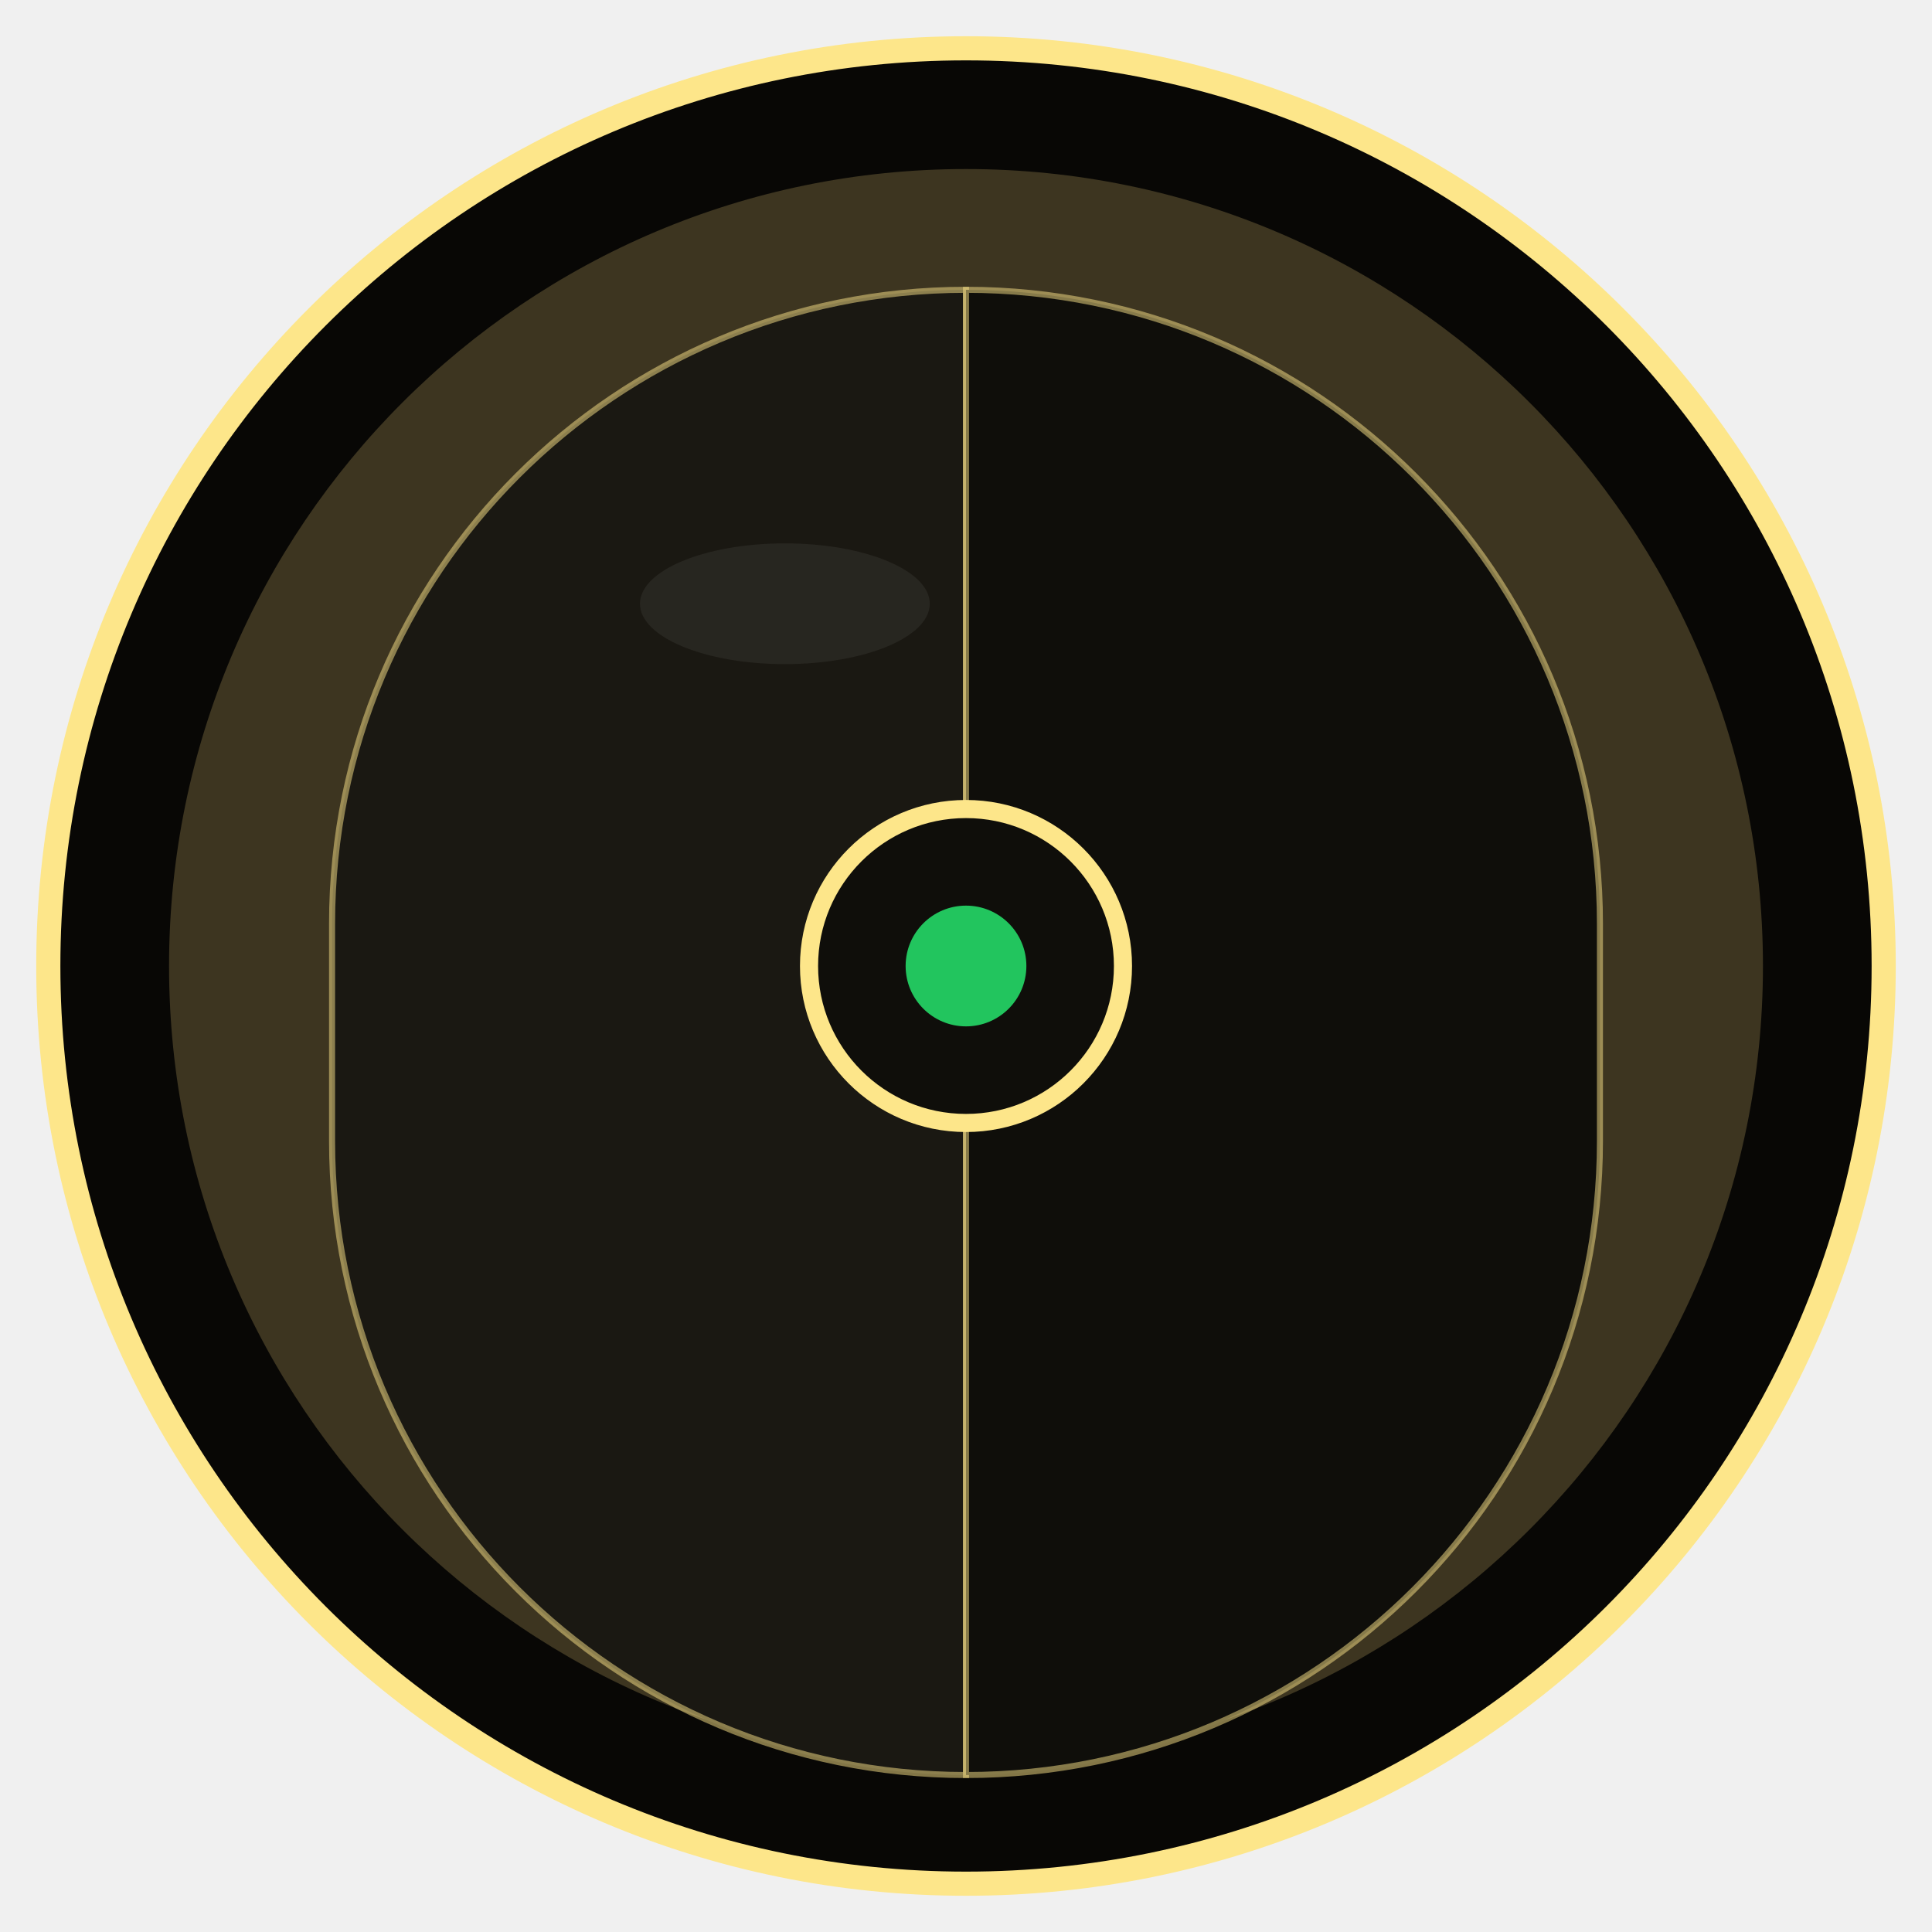
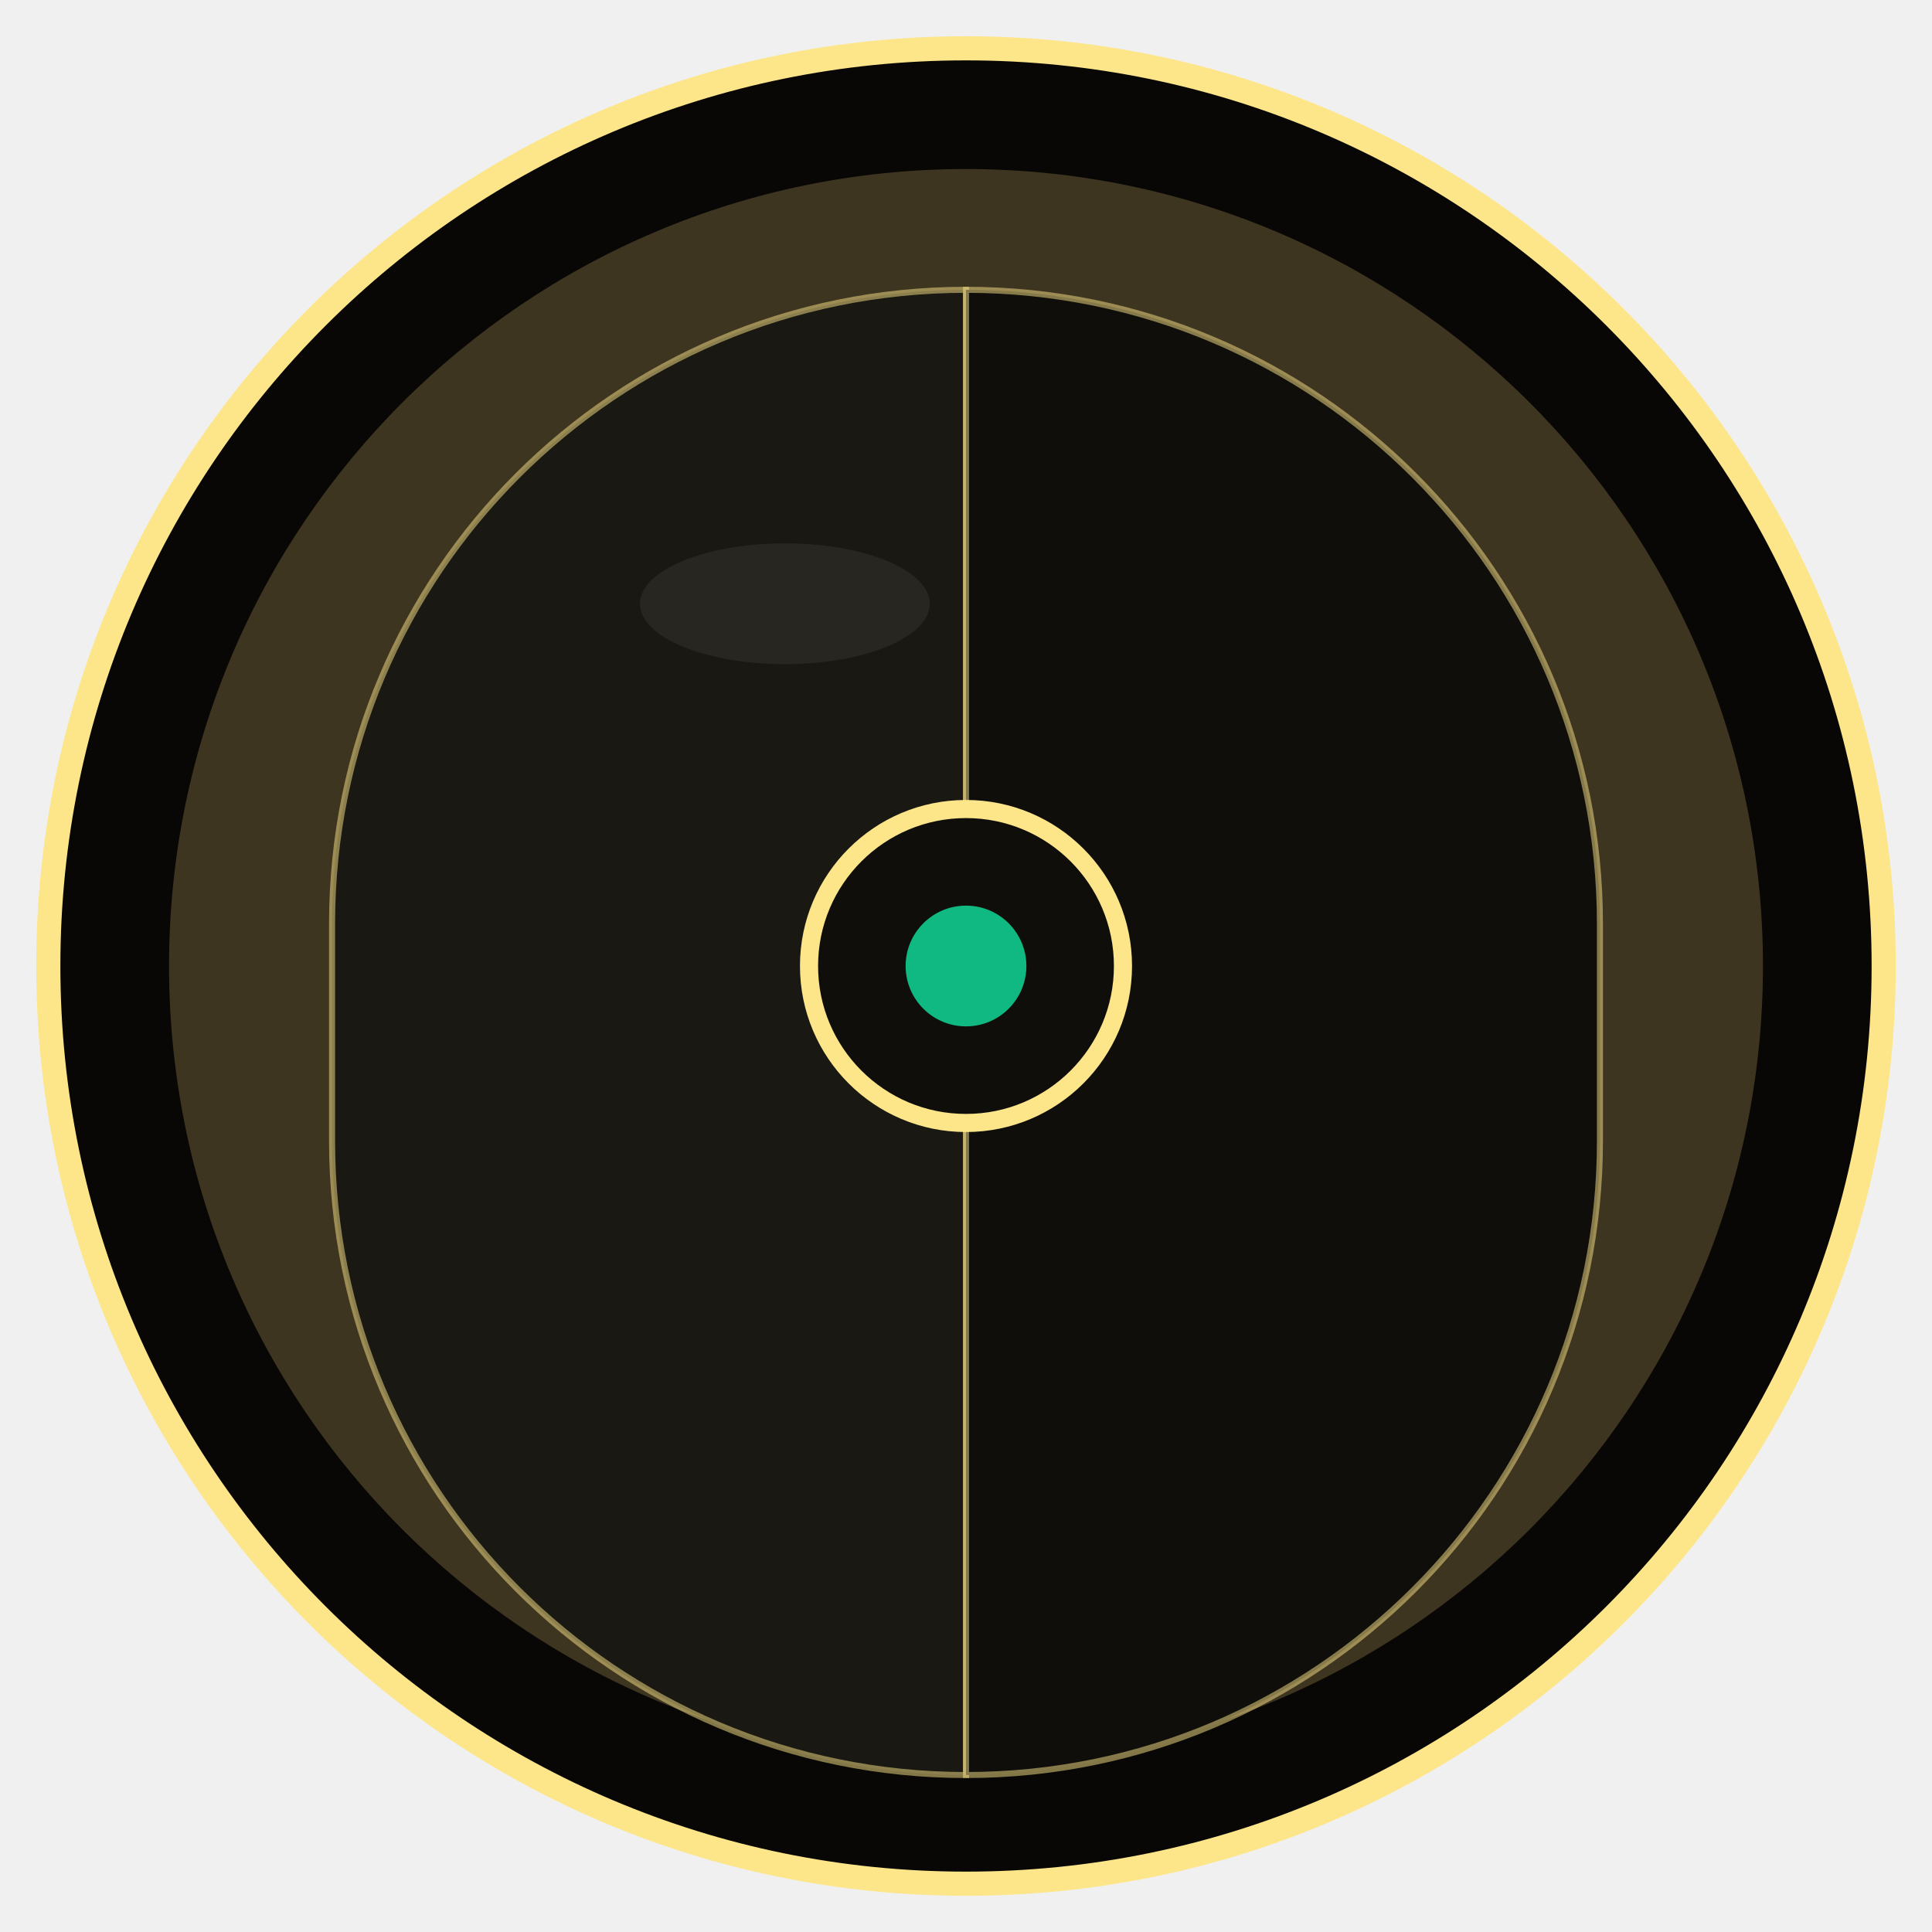
<svg xmlns="http://www.w3.org/2000/svg" viewBox="0 0 320 320" fill="none">
  <defs>
    <linearGradient id="vdoor-rim" x1="160" y1="16" x2="160" y2="304">
      <stop stop-color="#fde68a" />
      <stop offset="0.5" stop-color="#c9a227" />
      <stop offset="1" stop-color="#78350f" />
    </linearGradient>
    <linearGradient id="vdoor-leaf" x1="160" y1="40" x2="160" y2="280">
      <stop stop-color="#3d3520" />
      <stop offset="0.5" stop-color="#1a1810" />
      <stop offset="1" stop-color="#080806" />
    </linearGradient>
    <radialGradient id="vdoor-glow" cx="0.5" cy="0.48" r="0.42">
-       <stop stop-color="#22c55e" stop-opacity="0.35" />
+       <stop stop-color="#10b981" stop-opacity="0.35" />
      <stop offset="1" stop-opacity="0" />
    </radialGradient>
  </defs>
  <circle cx="160" cy="160" r="152" fill="#080705" stroke="url(#vdoor-rim)" stroke-width="4" />
  <circle cx="160" cy="160" r="132" fill="url(#vdoor-leaf)" />
  <circle cx="160" cy="160" r="100" fill="url(#vdoor-glow)" />
  <path fill="#1a1812" stroke="url(#vdoor-rim)" stroke-opacity="0.5" d="M160 48c-58 0-105 47-105 105v36c0 58 47 105 105 105V48z" />
  <path fill="#0f0e0a" stroke="url(#vdoor-rim)" stroke-opacity="0.5" d="M160 48c58 0 105 47 105 105v36c0 58-47 105-105 105V48z" />
  <circle cx="160" cy="160" r="26" stroke="url(#vdoor-rim)" stroke-width="3" fill="#0f0e0a" />
-   <circle cx="160" cy="160" r="10" fill="#22c55e" />
+   <circle cx="160" cy="160" r="10" fill="#10b981" />
  <ellipse cx="130" cy="100" rx="24" ry="10" fill="#fff" opacity="0.06" />
</svg>
